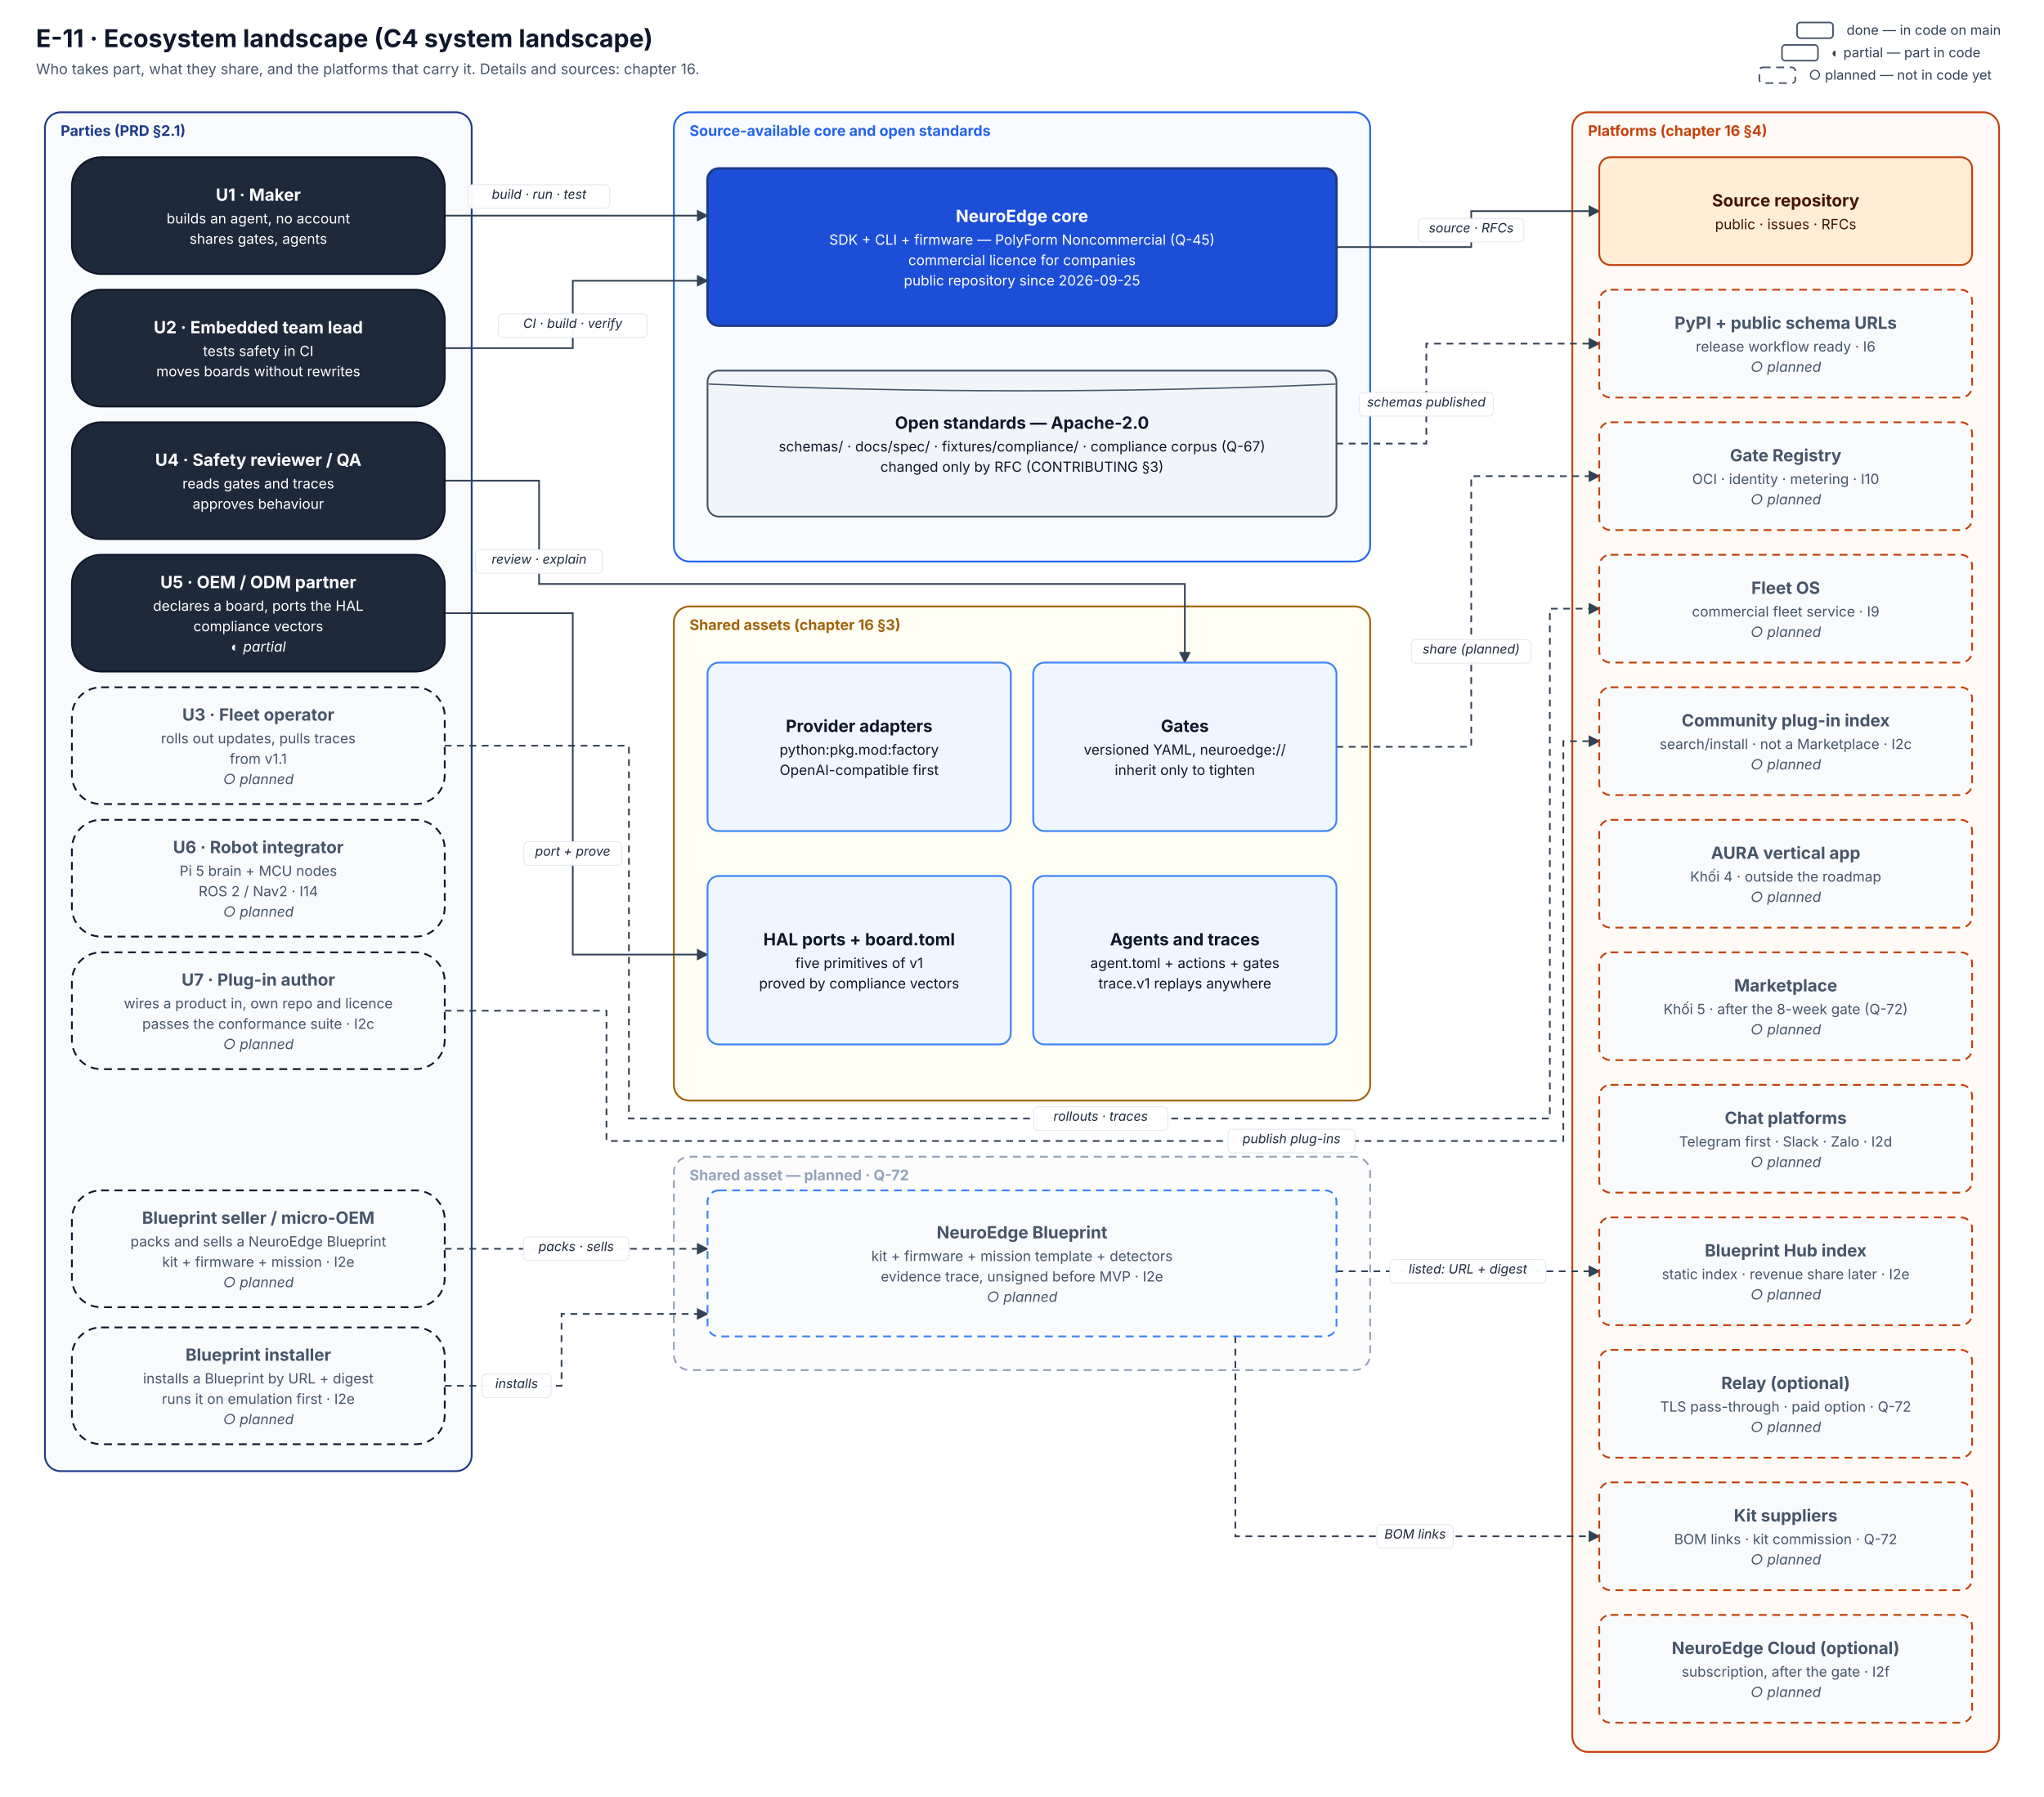
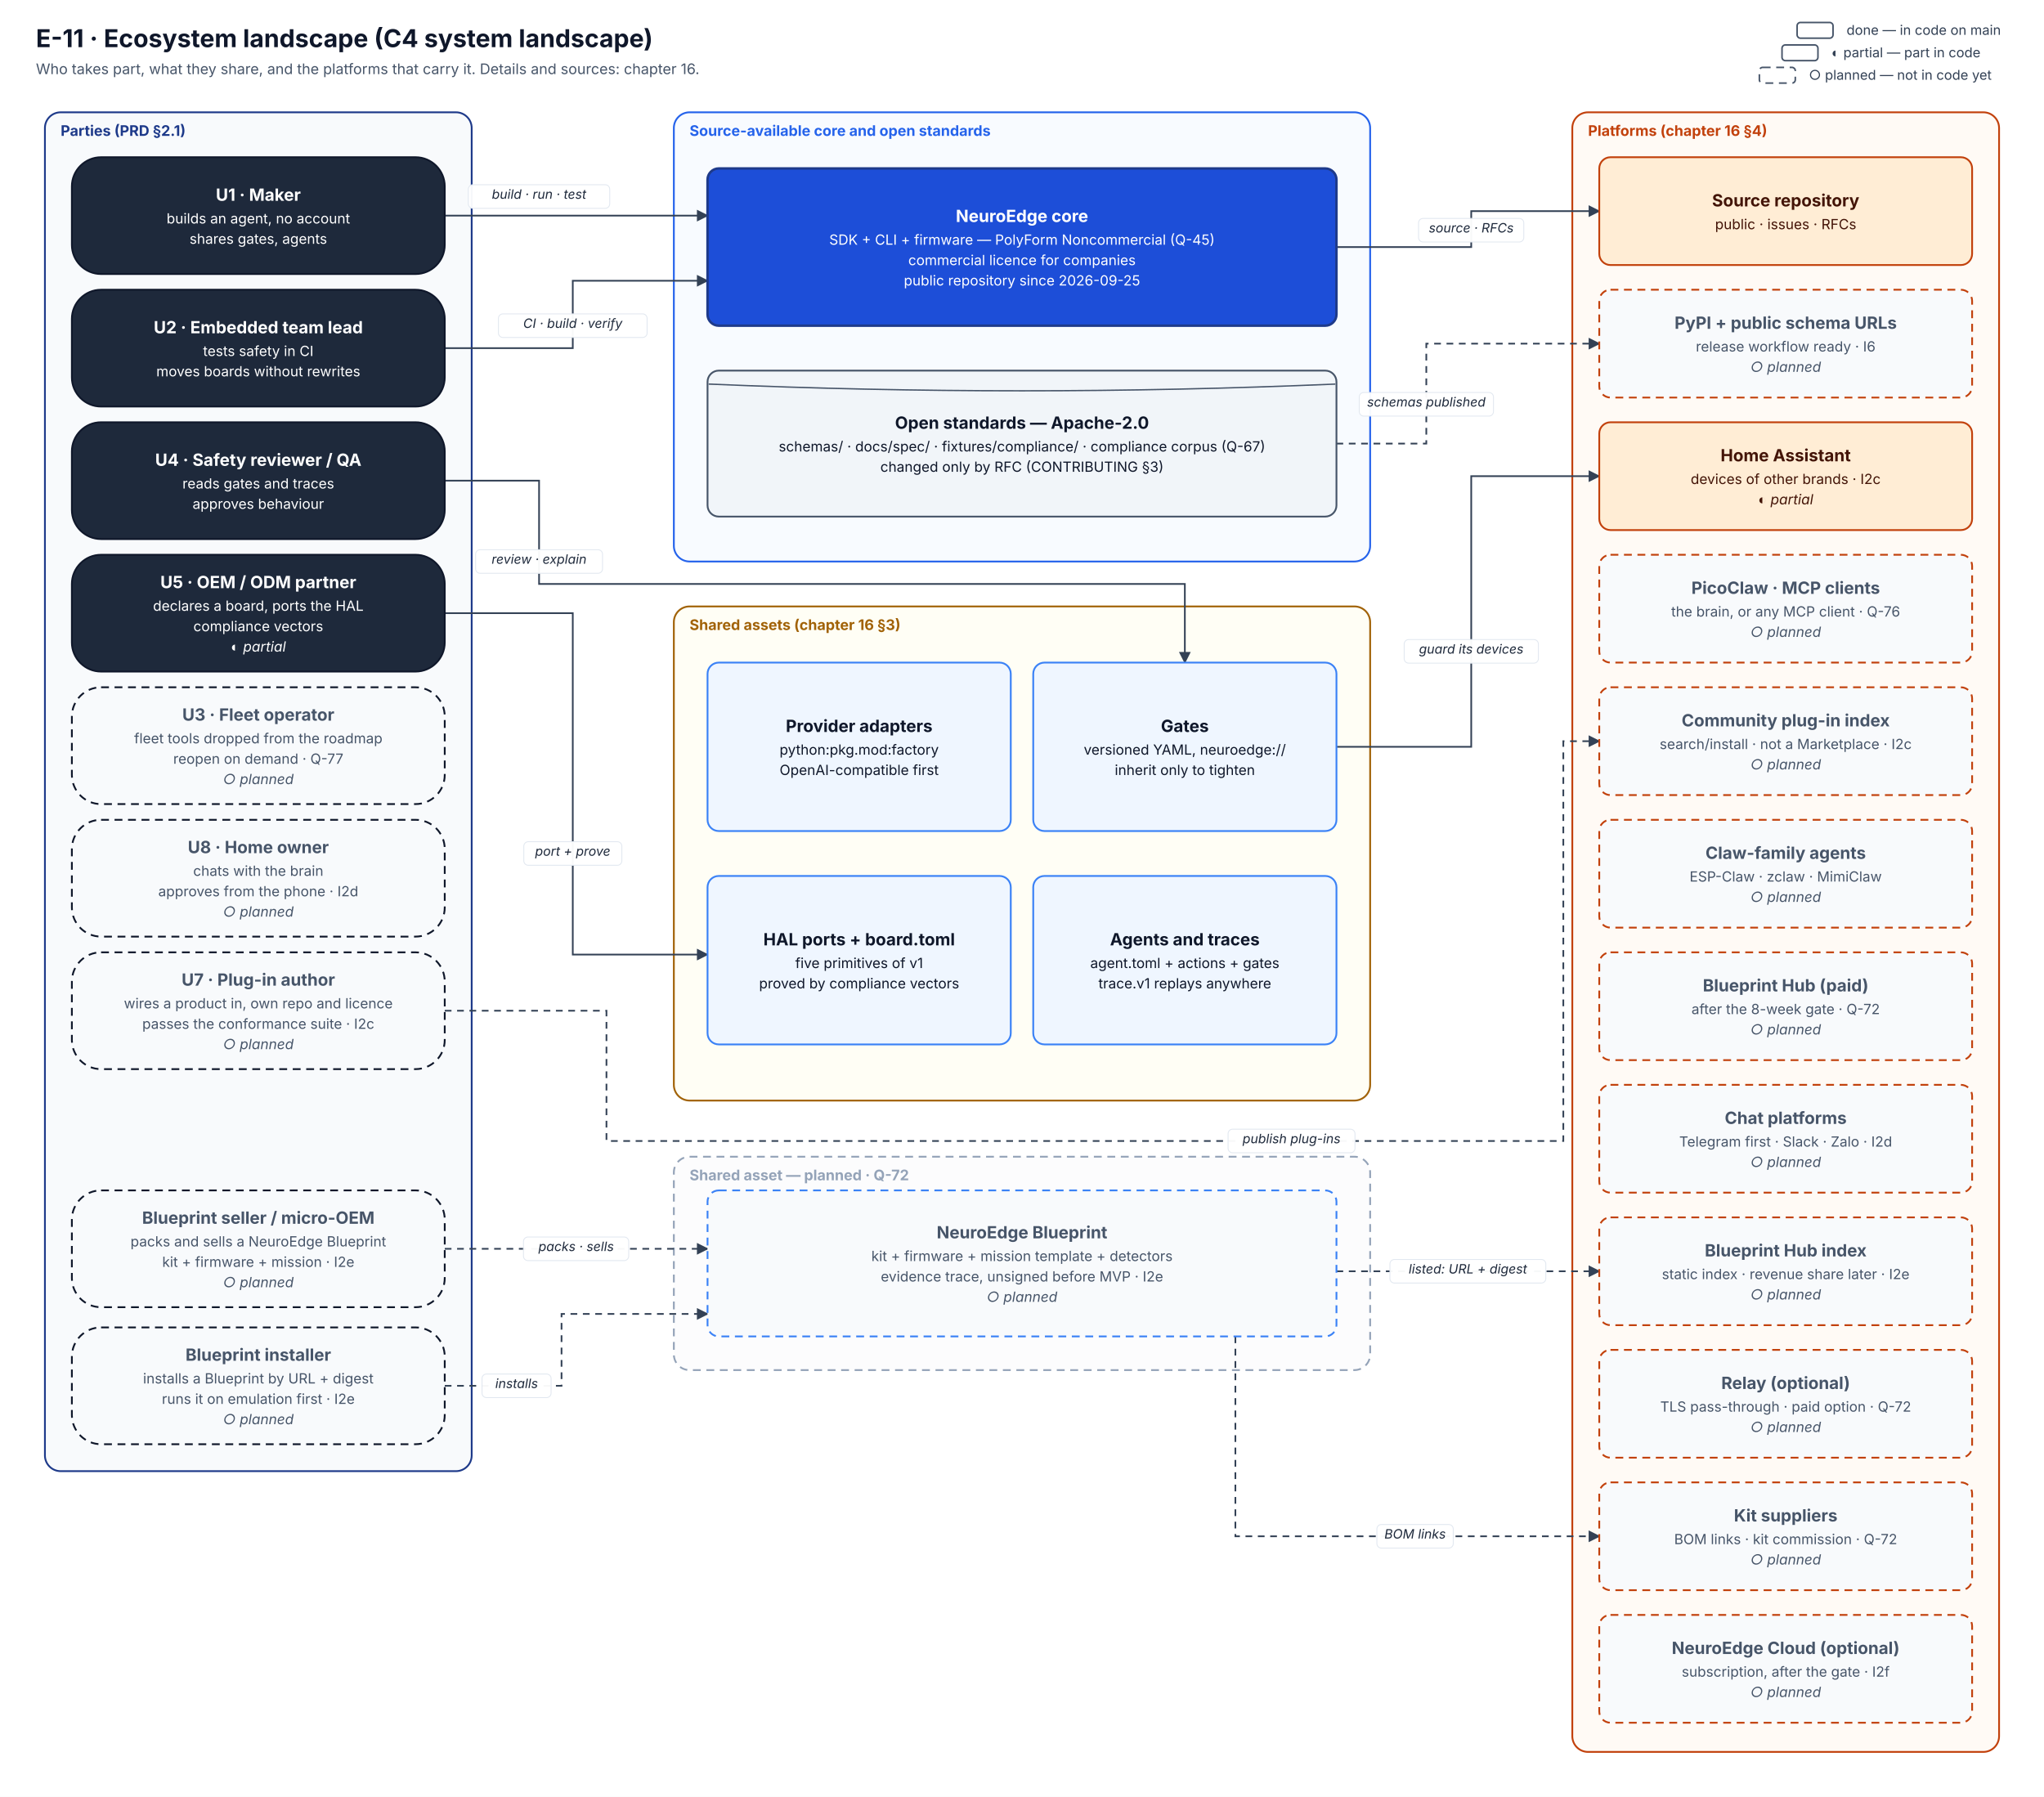
<svg xmlns="http://www.w3.org/2000/svg" viewBox="0 0 1820 1600" width="1820" height="1600" font-family="Inter, 'Segoe UI', system-ui, -apple-system, Roboto, Helvetica, Arial, sans-serif" role="img" aria-labelledby="E-11-ecosystem-title E-11-ecosystem-desc">
  <defs>
    <marker id="arr" viewBox="0 0 10 10" refX="9" refY="5" markerWidth="7" markerHeight="7" orient="auto-start-reverse">
      <path d="M0,0 L10,5 L0,10 z" fill="#334155" />
    </marker>
  </defs>
  <rect width="1820" height="1600" fill="#ffffff" />
  <text x="32.0" y="42.0" font-size="22" fill="#0f172a" text-anchor="start" font-weight="700">E-11 · Ecosystem landscape (C4 system landscape)</text>
  <text x="32.0" y="66.0" font-size="13" fill="#475569" text-anchor="start">Who takes part, what they share, and the platforms that carry it. Details and sources: chapter 16.</text>
  <rect x="40" y="100" width="380" height="1210" rx="14" fill="#f8fafc" stroke="#1e3a8a" stroke-width="1.6" />
  <text x="54.0" y="121.0" font-size="13" fill="#1e3a8a" text-anchor="start" font-weight="700">Parties (PRD §2.1)</text>
  <rect x="600" y="100" width="620" height="400" rx="14" fill="#f8fbff" stroke="#2563eb" stroke-width="1.6" />
  <text x="614.0" y="121.0" font-size="13" fill="#2563eb" text-anchor="start" font-weight="700">Source-available core and open standards</text>
  <rect x="600" y="540" width="620" height="440" rx="14" fill="#fffef5" stroke="#a16207" stroke-width="1.6" />
  <text x="614.0" y="561.0" font-size="13" fill="#a16207" text-anchor="start" font-weight="700">Shared assets (chapter 16 §3)</text>
  <rect x="600" y="1030" width="620" height="190" rx="14" fill="#fcfcfd" stroke="#94a3b8" stroke-width="1.6" stroke-dasharray="7 5" />
  <text x="614.0" y="1051.0" font-size="13" fill="#94a3b8" text-anchor="start" font-weight="700">Shared asset — planned · Q-72</text>
  <rect x="1400" y="100" width="380" height="1460" rx="14" fill="#fffaf5" stroke="#c2410c" stroke-width="1.6" />
  <text x="1414.0" y="121.0" font-size="13" fill="#c2410c" text-anchor="start" font-weight="700">Platforms (chapter 16 §4)</text>
  <path d="M396.0,192.0 L480.0,192.0 L630.0,192.0" fill="none" stroke="#334155" stroke-width="1.5" marker-end="url(#arr)" />
  <path d="M396.0,310.0 L510.0,310.0 L510.0,250.0 L630.0,250.0" fill="none" stroke="#334155" stroke-width="1.5" marker-end="url(#arr)" />
  <path d="M396.0,428.0 L480.0,428.0 L480.0,520.0 L1055.0,520.0 L1055.0,590.0" fill="none" stroke="#334155" stroke-width="1.5" marker-end="url(#arr)" />
  <path d="M396.0,546.0 L510.0,546.0 L510.0,850.0 L630.0,850.0" fill="none" stroke="#334155" stroke-width="1.5" marker-end="url(#arr)" />
-   <path d="M396.0,664.0 L560.0,664.0 L560.0,996.0 L1380.0,996.0 L1380.0,542.0 L1424.0,542.0" fill="none" stroke="#334155" stroke-width="1.5" stroke-dasharray="6 5" marker-end="url(#arr)" />
  <path d="M396.0,900.0 L540.0,900.0 L540.0,1016.0 L1392.0,1016.0 L1392.0,660.0 L1424.0,660.0" fill="none" stroke="#334155" stroke-width="1.5" stroke-dasharray="6 5" marker-end="url(#arr)" />
  <path d="M1190.0,220.0 L1310.0,220.0 L1310.0,188.0 L1424.0,188.0" fill="none" stroke="#334155" stroke-width="1.5" marker-end="url(#arr)" />
  <path d="M1190.0,395.0 L1270.0,395.0 L1270.0,306.0 L1424.0,306.0" fill="none" stroke="#334155" stroke-width="1.5" stroke-dasharray="6 5" marker-end="url(#arr)" />
-   <path d="M1190.0,665.0 L1310.0,665.0 L1310.0,424.0 L1424.0,424.0" fill="none" stroke="#334155" stroke-width="1.5" stroke-dasharray="6 5" marker-end="url(#arr)" />
+   <path d="M1190.0,665.0 L1310.0,665.0 L1310.0,424.0 L1424.0,424.0" fill="none" stroke="#334155" stroke-width="1.5" marker-end="url(#arr)" />
  <path d="M396.0,1112.0 L630.0,1112.0" fill="none" stroke="#334155" stroke-width="1.5" stroke-dasharray="6 5" marker-end="url(#arr)" />
  <path d="M396.0,1234.0 L500.0,1234.0 L500.0,1170.0 L630.0,1170.0" fill="none" stroke="#334155" stroke-width="1.5" stroke-dasharray="6 5" marker-end="url(#arr)" />
  <path d="M1190.0,1132.0 L1424.0,1132.0" fill="none" stroke="#334155" stroke-width="1.5" stroke-dasharray="6 5" marker-end="url(#arr)" />
  <path d="M1100.0,1190.0 L1100.0,1368.0 L1424.0,1368.0" fill="none" stroke="#334155" stroke-width="1.5" stroke-dasharray="6 5" marker-end="url(#arr)" />
  <rect x="64" y="140" width="332" height="104" rx="26" fill="#1e293b" stroke="#0f172a" stroke-width="1.6" />
  <text x="230.0" y="178.8" font-size="15" fill="#ffffff" text-anchor="middle" font-weight="700">U1 · Maker</text>
  <text x="230.0" y="199.0" font-size="12.5" fill="#ffffff" text-anchor="middle">builds an agent, no account</text>
  <text x="230.0" y="217.1" font-size="12.5" fill="#ffffff" text-anchor="middle">shares gates, agents</text>
  <rect x="64" y="258" width="332" height="104" rx="26" fill="#1e293b" stroke="#0f172a" stroke-width="1.6" />
  <text x="230.0" y="296.8" font-size="15" fill="#ffffff" text-anchor="middle" font-weight="700">U2 · Embedded team lead</text>
  <text x="230.0" y="317.0" font-size="12.5" fill="#ffffff" text-anchor="middle">tests safety in CI</text>
  <text x="230.0" y="335.1" font-size="12.5" fill="#ffffff" text-anchor="middle">moves boards without rewrites</text>
  <rect x="64" y="376" width="332" height="104" rx="26" fill="#1e293b" stroke="#0f172a" stroke-width="1.6" />
  <text x="230.0" y="414.8" font-size="15" fill="#ffffff" text-anchor="middle" font-weight="700">U4 · Safety reviewer / QA</text>
  <text x="230.0" y="435.0" font-size="12.5" fill="#ffffff" text-anchor="middle">reads gates and traces</text>
  <text x="230.0" y="453.1" font-size="12.5" fill="#ffffff" text-anchor="middle">approves behaviour</text>
  <rect x="64" y="494" width="332" height="104" rx="26" fill="#1e293b" stroke="#0f172a" stroke-width="1.6" />
  <text x="230.0" y="523.7" font-size="15" fill="#ffffff" text-anchor="middle" font-weight="700">U5 · OEM / ODM partner</text>
  <text x="230.0" y="543.9" font-size="12.5" fill="#ffffff" text-anchor="middle">declares a board, ports the HAL</text>
  <text x="230.0" y="562.1" font-size="12.5" fill="#ffffff" text-anchor="middle">compliance vectors</text>
  <text x="230.0" y="580.2" font-size="12.5" fill="#ffffff" text-anchor="middle" font-style="italic">◐ partial</text>
  <rect x="64" y="612" width="332" height="104" rx="26" fill="#f8fafc" stroke="#0f172a" stroke-width="1.6" stroke-dasharray="7 5" />
  <text x="230.0" y="641.7" font-size="15" fill="#475569" text-anchor="middle" font-weight="700">U3 · Fleet operator</text>
-   <text x="230.0" y="661.9" font-size="12.5" fill="#475569" text-anchor="middle">rolls out updates, pulls traces</text>
-   <text x="230.0" y="680.1" font-size="12.5" fill="#475569" text-anchor="middle">from v1.1</text>
+   <text x="230.0" y="661.9" font-size="12.5" fill="#475569" text-anchor="middle">fleet tools dropped from the roadmap</text>
+   <text x="230.0" y="680.1" font-size="12.5" fill="#475569" text-anchor="middle">reopen on demand · Q-77</text>
  <text x="230.0" y="698.2" font-size="12.5" fill="#475569" text-anchor="middle" font-style="italic">○ planned</text>
  <rect x="64" y="730" width="332" height="104" rx="26" fill="#f8fafc" stroke="#0f172a" stroke-width="1.6" stroke-dasharray="7 5" />
-   <text x="230.0" y="759.7" font-size="15" fill="#475569" text-anchor="middle" font-weight="700">U6 · Robot integrator</text>
-   <text x="230.0" y="779.9" font-size="12.5" fill="#475569" text-anchor="middle">Pi 5 brain + MCU nodes</text>
-   <text x="230.0" y="798.1" font-size="12.5" fill="#475569" text-anchor="middle">ROS 2 / Nav2 · I14</text>
+   <text x="230.0" y="759.7" font-size="15" fill="#475569" text-anchor="middle" font-weight="700">U8 · Home owner</text>
+   <text x="230.0" y="779.9" font-size="12.5" fill="#475569" text-anchor="middle">chats with the brain</text>
+   <text x="230.0" y="798.1" font-size="12.5" fill="#475569" text-anchor="middle">approves from the phone · I2d</text>
  <text x="230.0" y="816.2" font-size="12.5" fill="#475569" text-anchor="middle" font-style="italic">○ planned</text>
  <rect x="64" y="848" width="332" height="104" rx="26" fill="#f8fafc" stroke="#0f172a" stroke-width="1.6" stroke-dasharray="7 5" />
  <text x="230.0" y="877.7" font-size="15" fill="#475569" text-anchor="middle" font-weight="700">U7 · Plug-in author</text>
  <text x="230.0" y="897.9" font-size="12.5" fill="#475569" text-anchor="middle">wires a product in, own repo and licence</text>
  <text x="230.0" y="916.1" font-size="12.5" fill="#475569" text-anchor="middle">passes the conformance suite · I2c</text>
  <text x="230.0" y="934.2" font-size="12.5" fill="#475569" text-anchor="middle" font-style="italic">○ planned</text>
  <rect x="64" y="1060" width="332" height="104" rx="26" fill="#f8fafc" stroke="#0f172a" stroke-width="1.6" stroke-dasharray="7 5" />
  <text x="230.0" y="1089.7" font-size="15" fill="#475569" text-anchor="middle" font-weight="700">Blueprint seller / micro-OEM</text>
  <text x="230.0" y="1109.9" font-size="12.5" fill="#475569" text-anchor="middle">packs and sells a NeuroEdge Blueprint</text>
  <text x="230.0" y="1128.1" font-size="12.5" fill="#475569" text-anchor="middle">kit + firmware + mission · I2e</text>
  <text x="230.0" y="1146.2" font-size="12.5" fill="#475569" text-anchor="middle" font-style="italic">○ planned</text>
  <rect x="64" y="1182" width="332" height="104" rx="26" fill="#f8fafc" stroke="#0f172a" stroke-width="1.6" stroke-dasharray="7 5" />
  <text x="230.0" y="1211.7" font-size="15" fill="#475569" text-anchor="middle" font-weight="700">Blueprint installer</text>
  <text x="230.0" y="1231.9" font-size="12.5" fill="#475569" text-anchor="middle">installs a Blueprint by URL + digest</text>
  <text x="230.0" y="1250.1" font-size="12.5" fill="#475569" text-anchor="middle">runs it on emulation first · I2e</text>
  <text x="230.0" y="1268.2" font-size="12.5" fill="#475569" text-anchor="middle" font-style="italic">○ planned</text>
  <rect x="630" y="150" width="560" height="140" rx="10" fill="#1d4ed8" stroke="#1e3a8a" stroke-width="2.2" />
  <text x="910.0" y="197.7" font-size="15" fill="#ffffff" text-anchor="middle" font-weight="700">NeuroEdge core</text>
  <text x="910.0" y="217.9" font-size="12.5" fill="#ffffff" text-anchor="middle">SDK + CLI + firmware — PolyForm Noncommercial (Q-45)</text>
  <text x="910.0" y="236.1" font-size="12.5" fill="#ffffff" text-anchor="middle">commercial licence for companies</text>
  <text x="910.0" y="254.2" font-size="12.5" fill="#ffffff" text-anchor="middle">public repository since 2026-09-25</text>
  <rect x="630" y="330" width="560" height="130" rx="10" fill="#f1f5f9" stroke="#475569" stroke-width="1.6" />
  <path d="M631,342 Q910.0,354 1189,342" fill="none" stroke="#475569" stroke-width="1.2" />
  <text x="910.0" y="381.8" font-size="15" fill="#0f172a" text-anchor="middle" font-weight="700">Open standards — Apache-2.0</text>
  <text x="910.0" y="402.0" font-size="12.5" fill="#0f172a" text-anchor="middle">schemas/ · docs/spec/ · fixtures/compliance/ · compliance corpus (Q-67)</text>
  <text x="910.0" y="420.1" font-size="12.5" fill="#0f172a" text-anchor="middle">changed only by RFC (CONTRIBUTING §3)</text>
  <rect x="630" y="590" width="270" height="150" rx="10" fill="#eff6ff" stroke="#3b82f6" stroke-width="1.6" />
  <text x="765.0" y="651.8" font-size="15" fill="#0f172a" text-anchor="middle" font-weight="700">Provider adapters</text>
  <text x="765.0" y="672.0" font-size="12.5" fill="#0f172a" text-anchor="middle">python:pkg.mod:factory</text>
  <text x="765.0" y="690.1" font-size="12.5" fill="#0f172a" text-anchor="middle">OpenAI-compatible first</text>
  <rect x="920" y="590" width="270" height="150" rx="10" fill="#eff6ff" stroke="#3b82f6" stroke-width="1.6" />
  <text x="1055.0" y="651.8" font-size="15" fill="#0f172a" text-anchor="middle" font-weight="700">Gates</text>
  <text x="1055.0" y="672.0" font-size="12.5" fill="#0f172a" text-anchor="middle">versioned YAML, neuroedge://</text>
  <text x="1055.0" y="690.1" font-size="12.5" fill="#0f172a" text-anchor="middle">inherit only to tighten</text>
  <rect x="630" y="780" width="270" height="150" rx="10" fill="#eff6ff" stroke="#3b82f6" stroke-width="1.6" />
  <text x="765.0" y="841.8" font-size="15" fill="#0f172a" text-anchor="middle" font-weight="700">HAL ports + board.toml</text>
  <text x="765.0" y="862.0" font-size="12.5" fill="#0f172a" text-anchor="middle">five primitives of v1</text>
  <text x="765.0" y="880.1" font-size="12.5" fill="#0f172a" text-anchor="middle">proved by compliance vectors</text>
  <rect x="920" y="780" width="270" height="150" rx="10" fill="#eff6ff" stroke="#3b82f6" stroke-width="1.6" />
  <text x="1055.0" y="841.8" font-size="15" fill="#0f172a" text-anchor="middle" font-weight="700">Agents and traces</text>
  <text x="1055.0" y="862.0" font-size="12.5" fill="#0f172a" text-anchor="middle">agent.toml + actions + gates</text>
  <text x="1055.0" y="880.1" font-size="12.5" fill="#0f172a" text-anchor="middle">trace.v1 replays anywhere</text>
  <rect x="630" y="1060" width="560" height="130" rx="10" fill="#f8fafc" stroke="#3b82f6" stroke-width="1.6" stroke-dasharray="7 5" />
  <text x="910.0" y="1102.7" font-size="15" fill="#475569" text-anchor="middle" font-weight="700">NeuroEdge Blueprint</text>
  <text x="910.0" y="1122.9" font-size="12.5" fill="#475569" text-anchor="middle">kit + firmware + mission template + detectors</text>
  <text x="910.0" y="1141.1" font-size="12.5" fill="#475569" text-anchor="middle">evidence trace, unsigned before MVP · I2e</text>
  <text x="910.0" y="1159.2" font-size="12.5" fill="#475569" text-anchor="middle" font-style="italic">○ planned</text>
  <rect x="1424" y="140" width="332" height="96" rx="10" fill="#ffedd5" stroke="#c2410c" stroke-width="1.6" />
  <text x="1590.0" y="183.8" font-size="15" fill="#431407" text-anchor="middle" font-weight="700">Source repository</text>
  <text x="1590.0" y="204.1" font-size="12.5" fill="#431407" text-anchor="middle">public · issues · RFCs</text>
  <rect x="1424" y="258" width="332" height="96" rx="10" fill="#f8fafc" stroke="#c2410c" stroke-width="1.6" stroke-dasharray="7 5" />
  <text x="1590.0" y="292.8" font-size="15" fill="#475569" text-anchor="middle" font-weight="700">PyPI + public schema URLs</text>
  <text x="1590.0" y="313.0" font-size="12.5" fill="#475569" text-anchor="middle">release workflow ready · I6</text>
  <text x="1590.0" y="331.1" font-size="12.5" fill="#475569" text-anchor="middle" font-style="italic">○ planned</text>
-   <rect x="1424" y="376" width="332" height="96" rx="10" fill="#f8fafc" stroke="#c2410c" stroke-width="1.6" stroke-dasharray="7 5" />
-   <text x="1590.0" y="410.8" font-size="15" fill="#475569" text-anchor="middle" font-weight="700">Gate Registry</text>
-   <text x="1590.0" y="431.0" font-size="12.5" fill="#475569" text-anchor="middle">OCI · identity · metering · I10</text>
-   <text x="1590.0" y="449.1" font-size="12.5" fill="#475569" text-anchor="middle" font-style="italic">○ planned</text>
+   <rect x="1424" y="376" width="332" height="96" rx="10" fill="#ffedd5" stroke="#c2410c" stroke-width="1.6" />
+   <text x="1590.0" y="410.8" font-size="15" fill="#431407" text-anchor="middle" font-weight="700">Home Assistant</text>
+   <text x="1590.0" y="431.0" font-size="12.5" fill="#431407" text-anchor="middle">devices of other brands · I2c</text>
+   <text x="1590.0" y="449.1" font-size="12.5" fill="#431407" text-anchor="middle" font-style="italic">◐ partial</text>
  <rect x="1424" y="494" width="332" height="96" rx="10" fill="#f8fafc" stroke="#c2410c" stroke-width="1.6" stroke-dasharray="7 5" />
-   <text x="1590.0" y="528.8" font-size="15" fill="#475569" text-anchor="middle" font-weight="700">Fleet OS</text>
-   <text x="1590.0" y="549.0" font-size="12.5" fill="#475569" text-anchor="middle">commercial fleet service · I9</text>
+   <text x="1590.0" y="528.8" font-size="15" fill="#475569" text-anchor="middle" font-weight="700">PicoClaw · MCP clients</text>
+   <text x="1590.0" y="549.0" font-size="12.5" fill="#475569" text-anchor="middle">the brain, or any MCP client · Q-76</text>
  <text x="1590.0" y="567.1" font-size="12.5" fill="#475569" text-anchor="middle" font-style="italic">○ planned</text>
  <rect x="1424" y="612" width="332" height="96" rx="10" fill="#f8fafc" stroke="#c2410c" stroke-width="1.6" stroke-dasharray="7 5" />
  <text x="1590.0" y="646.8" font-size="15" fill="#475569" text-anchor="middle" font-weight="700">Community plug-in index</text>
  <text x="1590.0" y="667.0" font-size="12.5" fill="#475569" text-anchor="middle">search/install · not a Marketplace · I2c</text>
  <text x="1590.0" y="685.1" font-size="12.5" fill="#475569" text-anchor="middle" font-style="italic">○ planned</text>
  <rect x="1424" y="730" width="332" height="96" rx="10" fill="#f8fafc" stroke="#c2410c" stroke-width="1.6" stroke-dasharray="7 5" />
-   <text x="1590.0" y="764.8" font-size="15" fill="#475569" text-anchor="middle" font-weight="700">AURA vertical app</text>
-   <text x="1590.0" y="785.0" font-size="12.5" fill="#475569" text-anchor="middle">Khối 4 · outside the roadmap</text>
+   <text x="1590.0" y="764.8" font-size="15" fill="#475569" text-anchor="middle" font-weight="700">Claw-family agents</text>
+   <text x="1590.0" y="785.0" font-size="12.5" fill="#475569" text-anchor="middle">ESP-Claw · zclaw · MimiClaw</text>
  <text x="1590.0" y="803.1" font-size="12.5" fill="#475569" text-anchor="middle" font-style="italic">○ planned</text>
  <rect x="1424" y="848" width="332" height="96" rx="10" fill="#f8fafc" stroke="#c2410c" stroke-width="1.6" stroke-dasharray="7 5" />
-   <text x="1590.0" y="882.8" font-size="15" fill="#475569" text-anchor="middle" font-weight="700">Marketplace</text>
-   <text x="1590.0" y="903.0" font-size="12.5" fill="#475569" text-anchor="middle">Khối 5 · after the 8-week gate (Q-72)</text>
+   <text x="1590.0" y="882.8" font-size="15" fill="#475569" text-anchor="middle" font-weight="700">Blueprint Hub (paid)</text>
+   <text x="1590.0" y="903.0" font-size="12.5" fill="#475569" text-anchor="middle">after the 8-week gate · Q-72</text>
  <text x="1590.0" y="921.1" font-size="12.5" fill="#475569" text-anchor="middle" font-style="italic">○ planned</text>
  <rect x="1424" y="966" width="332" height="96" rx="10" fill="#f8fafc" stroke="#c2410c" stroke-width="1.6" stroke-dasharray="7 5" />
  <text x="1590.0" y="1000.8" font-size="15" fill="#475569" text-anchor="middle" font-weight="700">Chat platforms</text>
  <text x="1590.0" y="1021.0" font-size="12.5" fill="#475569" text-anchor="middle">Telegram first · Slack · Zalo · I2d</text>
  <text x="1590.0" y="1039.1" font-size="12.5" fill="#475569" text-anchor="middle" font-style="italic">○ planned</text>
  <rect x="1424" y="1084" width="332" height="96" rx="10" fill="#f8fafc" stroke="#c2410c" stroke-width="1.6" stroke-dasharray="7 5" />
  <text x="1590.0" y="1118.8" font-size="15" fill="#475569" text-anchor="middle" font-weight="700">Blueprint Hub index</text>
  <text x="1590.0" y="1139.0" font-size="12.5" fill="#475569" text-anchor="middle">static index · revenue share later · I2e</text>
  <text x="1590.0" y="1157.1" font-size="12.5" fill="#475569" text-anchor="middle" font-style="italic">○ planned</text>
  <rect x="1424" y="1202" width="332" height="96" rx="10" fill="#f8fafc" stroke="#c2410c" stroke-width="1.6" stroke-dasharray="7 5" />
  <text x="1590.0" y="1236.8" font-size="15" fill="#475569" text-anchor="middle" font-weight="700">Relay (optional)</text>
  <text x="1590.0" y="1257.0" font-size="12.5" fill="#475569" text-anchor="middle">TLS pass-through · paid option · Q-72</text>
  <text x="1590.0" y="1275.1" font-size="12.5" fill="#475569" text-anchor="middle" font-style="italic">○ planned</text>
  <rect x="1424" y="1320" width="332" height="96" rx="10" fill="#f8fafc" stroke="#c2410c" stroke-width="1.6" stroke-dasharray="7 5" />
  <text x="1590.0" y="1354.8" font-size="15" fill="#475569" text-anchor="middle" font-weight="700">Kit suppliers</text>
  <text x="1590.0" y="1375.0" font-size="12.5" fill="#475569" text-anchor="middle">BOM links · kit commission · Q-72</text>
  <text x="1590.0" y="1393.1" font-size="12.5" fill="#475569" text-anchor="middle" font-style="italic">○ planned</text>
  <rect x="1424" y="1438" width="332" height="96" rx="10" fill="#f8fafc" stroke="#c2410c" stroke-width="1.6" stroke-dasharray="7 5" />
  <text x="1590.0" y="1472.8" font-size="15" fill="#475569" text-anchor="middle" font-weight="700">NeuroEdge Cloud (optional)</text>
  <text x="1590.0" y="1493.0" font-size="12.5" fill="#475569" text-anchor="middle">subscription, after the gate · I2f</text>
  <text x="1590.0" y="1511.1" font-size="12.5" fill="#475569" text-anchor="middle" font-style="italic">○ planned</text>
  <rect x="417.0" y="164.5" width="125.9" height="21.0" rx="4" fill="#ffffff" fill-opacity="0.96" stroke="#e2e8f0" stroke-width="0.8" />
  <text x="480.0" y="177.0" font-size="11.5" fill="#1e293b" text-anchor="middle" font-style="italic">build · run · test</text>
  <rect x="443.8" y="279.5" width="132.4" height="21.0" rx="4" fill="#ffffff" fill-opacity="0.96" stroke="#e2e8f0" stroke-width="0.8" />
  <text x="510.0" y="292.0" font-size="11.5" fill="#1e293b" text-anchor="middle" font-style="italic">CI · build · verify</text>
  <rect x="423.5" y="489.5" width="113.0" height="21.0" rx="4" fill="#ffffff" fill-opacity="0.96" stroke="#e2e8f0" stroke-width="0.8" />
  <text x="480.0" y="502.0" font-size="11.5" fill="#1e293b" text-anchor="middle" font-style="italic">review · explain</text>
  <rect x="466.4" y="749.5" width="87.3" height="21.0" rx="4" fill="#ffffff" fill-opacity="0.96" stroke="#e2e8f0" stroke-width="0.8" />
  <text x="510.0" y="762.0" font-size="11.5" fill="#1e293b" text-anchor="middle" font-style="italic">port + prove</text>
-   <rect x="920.3" y="985.5" width="119.5" height="21.0" rx="4" fill="#ffffff" fill-opacity="0.96" stroke="#e2e8f0" stroke-width="0.8" />
-   <text x="980.0" y="998.0" font-size="11.5" fill="#1e293b" text-anchor="middle" font-style="italic">rollouts · traces</text>
  <rect x="1093.5" y="1005.5" width="113.0" height="21.0" rx="4" fill="#ffffff" fill-opacity="0.96" stroke="#e2e8f0" stroke-width="0.8" />
  <text x="1150.0" y="1018.0" font-size="11.5" fill="#1e293b" text-anchor="middle" font-style="italic">publish plug-ins</text>
  <rect x="1263.1" y="194.5" width="93.7" height="21.0" rx="4" fill="#ffffff" fill-opacity="0.96" stroke="#e2e8f0" stroke-width="0.8" />
  <text x="1310.0" y="207.0" font-size="11.5" fill="#1e293b" text-anchor="middle" font-style="italic">source · RFCs</text>
  <rect x="1210.3" y="349.5" width="119.5" height="21.0" rx="4" fill="#ffffff" fill-opacity="0.96" stroke="#e2e8f0" stroke-width="0.8" />
  <text x="1270.0" y="362.0" font-size="11.5" fill="#1e293b" text-anchor="middle" font-style="italic">schemas published</text>
-   <rect x="1256.7" y="569.5" width="106.6" height="21.0" rx="4" fill="#ffffff" fill-opacity="0.96" stroke="#e2e8f0" stroke-width="0.8" />
-   <text x="1310.0" y="582.0" font-size="11.5" fill="#1e293b" text-anchor="middle" font-style="italic">share (planned)</text>
+   <rect x="1250.3" y="569.5" width="119.5" height="21.0" rx="4" fill="#ffffff" fill-opacity="0.96" stroke="#e2e8f0" stroke-width="0.8" />
+   <text x="1310.0" y="582.0" font-size="11.5" fill="#1e293b" text-anchor="middle" font-style="italic">guard its devices</text>
  <rect x="466.1" y="1101.5" width="93.7" height="21.0" rx="4" fill="#ffffff" fill-opacity="0.96" stroke="#e2e8f0" stroke-width="0.8" />
  <text x="513.0" y="1114.0" font-size="11.5" fill="#1e293b" text-anchor="middle" font-style="italic">packs · sells</text>
  <rect x="429.2" y="1223.5" width="61.5" height="21.0" rx="4" fill="#ffffff" fill-opacity="0.96" stroke="#e2e8f0" stroke-width="0.8" />
  <text x="460.0" y="1236.0" font-size="11.5" fill="#1e293b" text-anchor="middle" font-style="italic">installs</text>
  <rect x="1237.6" y="1121.5" width="138.8" height="21.0" rx="4" fill="#ffffff" fill-opacity="0.96" stroke="#e2e8f0" stroke-width="0.8" />
  <text x="1307.0" y="1134.0" font-size="11.5" fill="#1e293b" text-anchor="middle" font-style="italic">listed: URL + digest</text>
  <rect x="1226.0" y="1357.5" width="68.0" height="21.0" rx="4" fill="#ffffff" fill-opacity="0.96" stroke="#e2e8f0" stroke-width="0.8" />
  <text x="1260.0" y="1370.0" font-size="11.5" fill="#1e293b" text-anchor="middle" font-style="italic">BOM links</text>
  <rect x="1566.56" y="60" width="32" height="14" rx="3" fill="#ffffff" stroke="#475569" stroke-width="1.4" stroke-dasharray="7 5" />
  <text x="1610.6" y="71.0" font-size="12" fill="#334155" text-anchor="start">○ planned — not in code yet</text>
  <rect x="1586.72" y="40" width="32" height="14" rx="3" fill="#ffffff" stroke="#475569" stroke-width="1.4" />
  <text x="1630.7" y="51.0" font-size="12" fill="#334155" text-anchor="start">◐ partial — part in code</text>
  <rect x="1600.16" y="20" width="32" height="14" rx="3" fill="#ffffff" stroke="#475569" stroke-width="1.4" />
  <text x="1644.2" y="31.0" font-size="12" fill="#334155" text-anchor="start">done — in code on main</text>
</svg>
